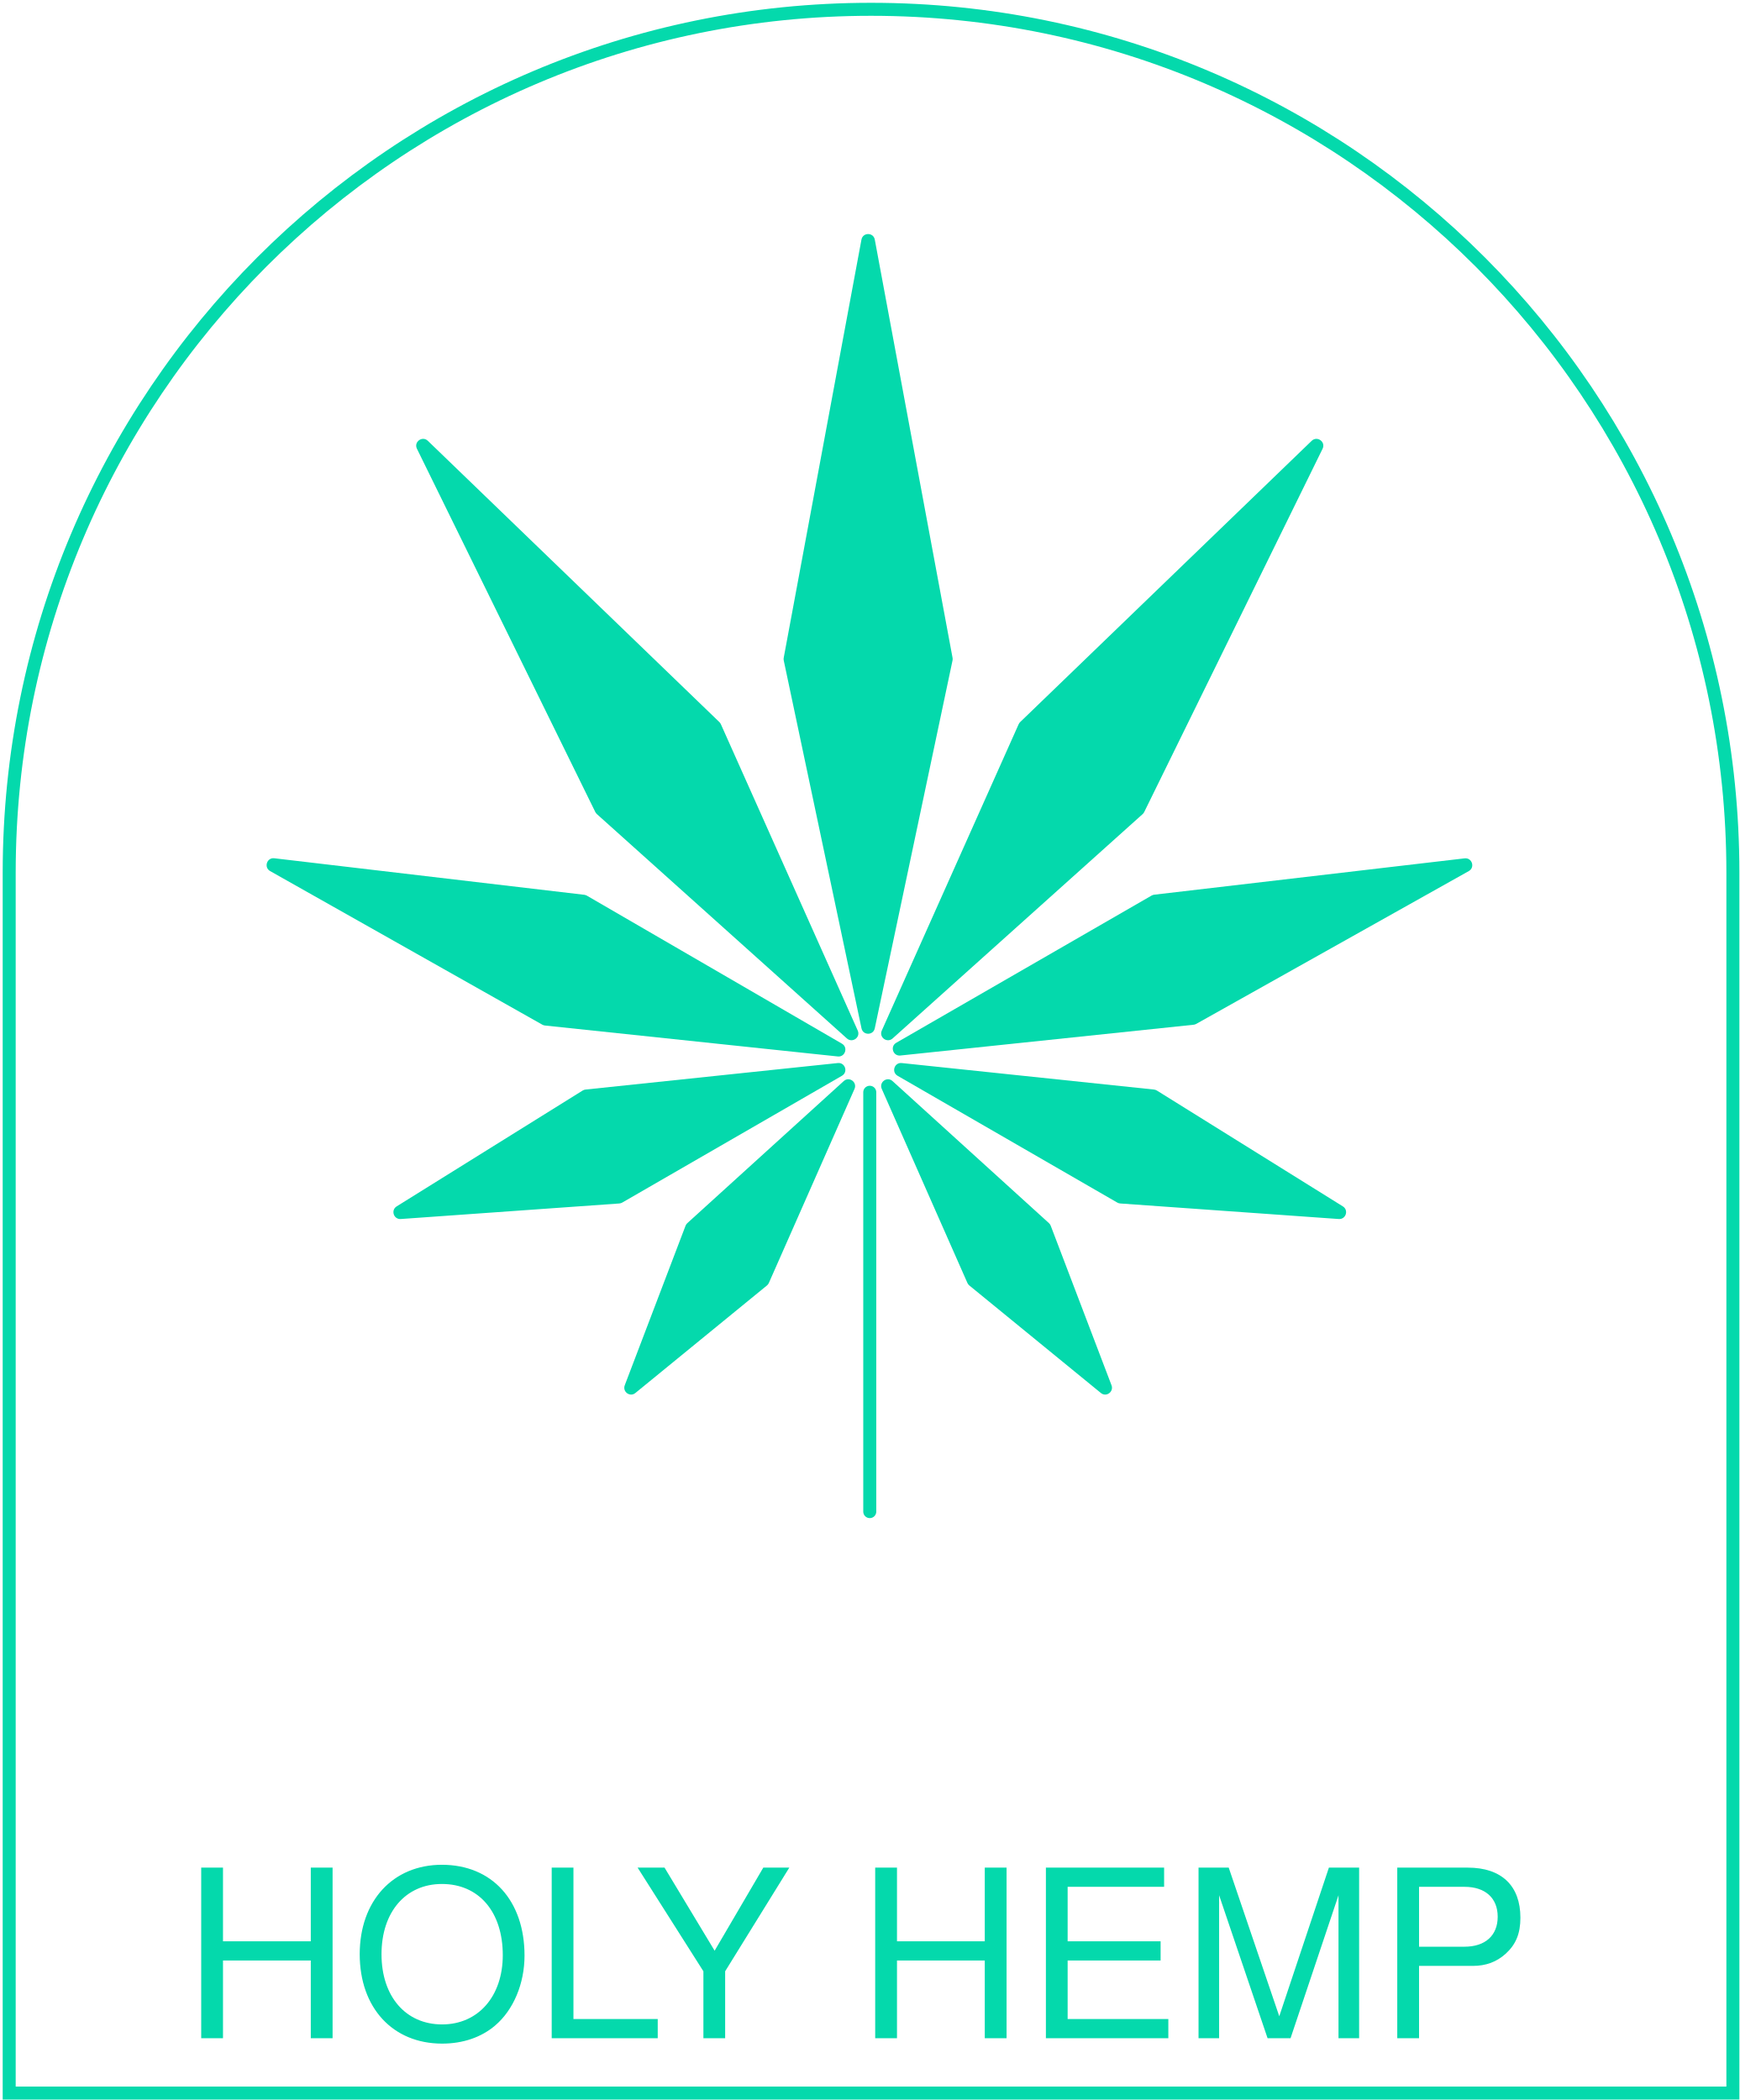
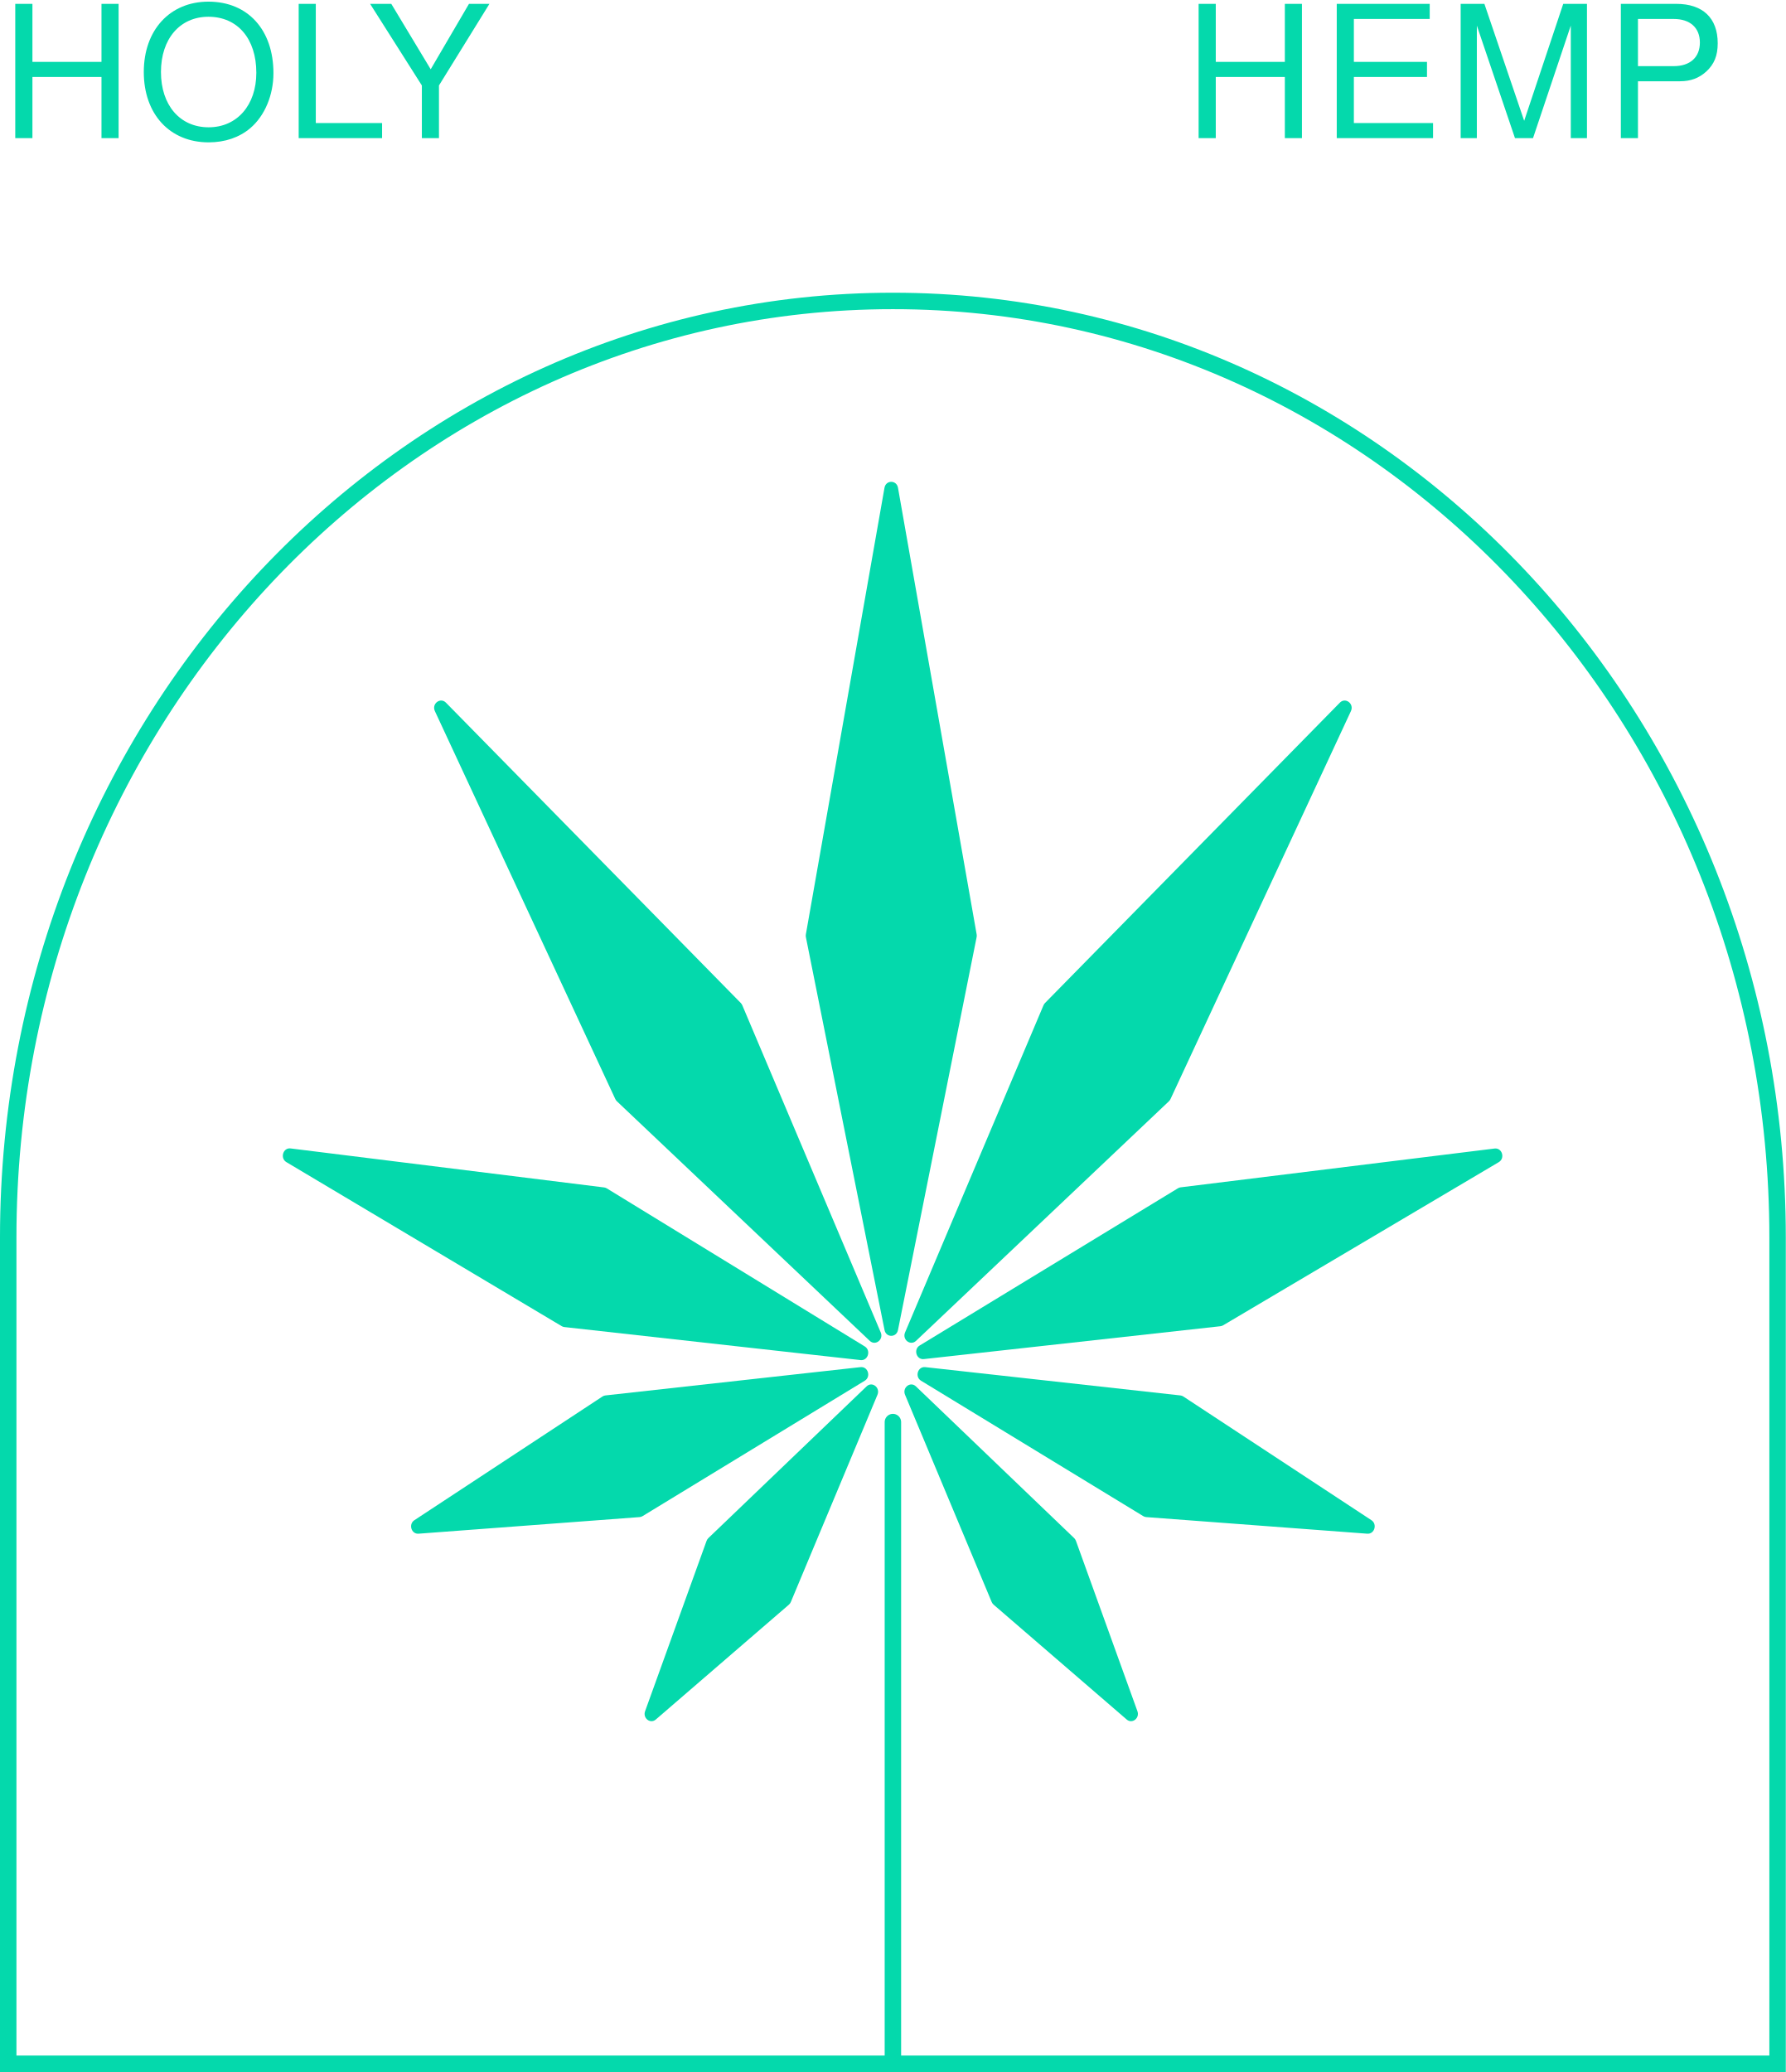
- <svg xmlns="http://www.w3.org/2000/svg" width="535px" height="646px" viewBox="0 0 535 646" version="1.1">
+ <svg xmlns="http://www.w3.org/2000/svg" width="543px" height="630px" viewBox="0 0 543 630" version="1.1">
  <g id="Home-page" stroke="none" stroke-width="1" fill="none" fill-rule="evenodd">
-     <g id="Home-Page" transform="translate(-74, -4733)">
-       <g id="HOLY-HEMP" transform="translate(-1, 4679)">
-         <g id="left_panel" transform="translate(1.413613, 0)">
-           <g id="holy_hemp" transform="translate(74, 54)">
-             <path d="M2.414,643.862 L532.545,643.862 L532.545,268.473 C532.545,121.779 413.87,2.862 267.479,2.862 C121.088,2.862 2.414,121.779 2.414,268.473 L2.414,643.862 Z" id="Fill-1" stroke="#04D9AC" stroke-width="4" />
-             <text id="HOLY-HEMP" font-family="Helvetica" font-size="72" font-weight="200" line-spacing="72" fill="#04D9AC">
-               <tspan x="55.5" y="627">HOLY HEMP</tspan>
+     <g id="Home-Page_1800px" transform="translate(-70, -4215)">
+       <g id="HOLY-HEMP" transform="translate(-1, 4155)">
+         <g id="left_panel" transform="translate(0.413613, 0)">
+           <g id="holy_hemp" transform="translate(70, 47.83333)">
+             <polyline id="stem" stroke="#04D9AC" stroke-width="5" stroke-linecap="round" points="272.086 638.556 272.086 500.23 272.086 444.556" />
+             <g id="leaves" transform="translate(85.64372, 158.6667)" fill="#04D9AC">
+               <path d="M211.897,138.46 L187.986,257.91 C187.516,260.252 184.369,260.252 183.901,257.91 L159.988,138.46 C159.931,138.173 159.928,137.878 159.978,137.591 L183.886,1.809 C184.311,-0.603 187.567,-0.603 187.991,1.809 L211.907,137.591 C211.958,137.879 211.955,138.174 211.897,138.46" id="Fill-3" />
+               <path d="M325.712,69.712 L270.851,187.672 C270.732,187.927 270.569,188.155 270.369,188.345 L201.769,253.335 L193.475,261.192 C191.784,262.795 189.212,260.829 190.138,258.641 L194.683,247.903 L232.234,159.158 C232.344,158.899 232.5,158.664 232.694,158.467 L322.351,67.143 C324.048,65.413 326.75,67.48 325.712,69.712" id="Fill-5" />
+               <path d="M370.667,206.855 L286.847,256.47 C286.596,256.618 286.32,256.711 286.035,256.742 L206.942,265.507 L195.855,266.736 C193.593,266.987 192.612,263.804 194.582,262.605 L204.236,256.728 L273.117,214.798 C273.366,214.647 273.641,214.551 273.925,214.515 L369.391,202.714 C371.677,202.431 372.674,205.667 370.667,206.855" id="Fill-7" />
+               <path d="M330.682,319.827 L263.469,314.778 C263.151,314.754 262.841,314.654 262.565,314.486 L204.659,279.201 L195.002,273.316 C193.032,272.116 194.013,268.929 196.275,269.181 L207.364,270.41 L273.856,277.786 C274.175,277.821 274.48,277.932 274.751,278.11 L331.945,315.722 C333.81,316.949 332.873,319.991 330.682,319.827" id="Fill-10" />
+               <path d="M257.533,376.325 L217.069,341.409 C216.814,341.188 216.61,340.906 216.475,340.586 L194.632,288.338 L190.136,277.587 C189.219,275.394 191.765,273.425 193.439,275.032 L201.649,282.903 L241.552,321.162 C241.796,321.398 241.985,321.69 242.103,322.017 L260.794,373.801 C261.56,375.924 259.192,377.757 257.533,376.325" id="Fill-12" />
+               <path d="M47.174,69.712 L102.033,187.672 C102.153,187.927 102.317,188.155 102.517,188.345 L171.116,253.335 L179.41,261.192 C181.101,262.795 183.673,260.829 182.747,258.641 L178.203,247.903 L140.651,159.158 C140.542,158.899 140.385,158.664 140.192,158.467 L50.535,67.143 C48.836,65.413 46.135,67.48 47.174,69.712" id="Fill-14" />
+               <path d="M2.022,206.847 L85.736,256.722 C85.987,256.87 86.261,256.964 86.546,256.995 L165.539,265.806 L176.613,267.041 C178.872,267.294 179.852,264.094 177.885,262.889 L168.242,256.981 L99.448,214.832 C99.199,214.68 98.925,214.583 98.641,214.547 L3.297,202.684 C1.014,202.4 0.018,205.653 2.022,206.847" id="Fill-16" />
+               <path d="M42.204,319.827 L109.416,314.778 C109.735,314.754 110.043,314.654 110.32,314.486 L168.226,279.201 L177.884,273.316 C179.853,272.116 178.872,268.929 176.61,269.181 L165.52,270.41 L99.029,277.786 C98.711,277.821 98.406,277.932 98.135,278.11 L40.94,315.722 C39.075,316.949 40.013,319.991 42.204,319.827" id="Fill-18" />
+               <path d="M114.353,376.325 L154.816,341.409 C155.072,341.188 155.275,340.906 155.409,340.586 L177.254,288.338 L181.749,277.587 C182.665,275.394 180.12,273.425 178.447,275.032 L170.236,282.903 L130.334,321.162 C130.089,321.398 129.899,321.69 129.782,322.017 L111.091,373.801 C110.325,375.924 112.693,377.757 114.353,376.325" id="Fill-20" />
+             </g>
+             <path d="M3.086,639.667 L541.086,639.667 L541.086,388.431 C541.086,231.129 420.619,103.667 272.086,103.667 C123.554,103.667 3.086,231.129 3.086,388.431 L3.086,639.667 Z" id="arch" stroke="#04D9AC" stroke-width="5" />
+             <text id="HOLY" font-family="Helvetica" font-size="56" font-weight="normal" letter-spacing="1.167" fill="#04D9AC">
+               <tspan x="0.586" y="54.167">HOLY</tspan>
            </text>
-             <polyline id="Stroke-1" stroke="#04D9AC" stroke-width="4" stroke-linecap="round" points="267.086 465 267.086 373.02 267.086 336" />
-             <g id="leaves" transform="translate(80.64372, 72)" fill="#04D9AC">
-               <path d="M211.897,131.173 L187.986,244.335 C187.516,246.555 184.369,246.555 183.901,244.335 L159.988,131.173 C159.931,130.901 159.928,130.621 159.978,130.349 L183.886,1.714 C184.311,-0.571 187.567,-0.571 187.991,1.714 L211.907,130.349 C211.958,130.622 211.955,130.902 211.897,131.173" id="Fill-3" />
-               <path d="M325.712,66.043 L270.851,177.794 C270.732,178.036 270.569,178.252 270.369,178.432 L201.769,240.001 L193.475,247.445 C191.784,248.964 189.212,247.102 190.138,245.028 L194.683,234.856 L232.234,150.781 C232.344,150.536 232.5,150.313 232.694,150.126 L322.351,63.609 C324.048,61.971 326.75,63.929 325.712,66.043" id="Fill-5" />
-               <path d="M370.667,195.968 L286.847,242.972 C286.596,243.112 286.32,243.2 286.035,243.229 L206.942,251.533 L195.855,252.697 C193.593,252.935 192.612,249.919 194.582,248.784 L204.236,243.216 L273.117,203.493 C273.366,203.35 273.641,203.259 273.925,203.225 L369.391,192.045 C371.677,191.777 372.674,194.843 370.667,195.968" id="Fill-7" />
-               <path d="M330.682,302.994 L263.469,298.211 C263.151,298.188 262.841,298.093 262.565,297.934 L204.659,264.507 L195.002,258.931 C193.032,257.794 194.013,254.774 196.275,255.013 L207.364,256.178 L273.856,263.166 C274.175,263.199 274.48,263.304 274.751,263.472 L331.945,299.105 C333.81,300.268 332.873,303.15 330.682,302.994" id="Fill-10" />
-               <path d="M257.533,356.518 L217.069,323.44 C216.814,323.231 216.61,322.963 216.475,322.66 L194.632,273.162 L190.136,262.978 C189.219,260.899 191.765,259.034 193.439,260.556 L201.649,268.014 L241.552,304.259 C241.796,304.482 241.985,304.759 242.103,305.069 L260.794,354.128 C261.56,356.138 259.192,357.875 257.533,356.518" id="Fill-12" />
-               <path d="M47.174,66.043 L102.033,177.794 C102.153,178.036 102.317,178.252 102.517,178.432 L171.116,240.001 L179.41,247.445 C181.101,248.964 183.673,247.102 182.747,245.028 L178.203,234.856 L140.651,150.781 C140.542,150.536 140.385,150.313 140.192,150.126 L50.535,63.609 C48.836,61.971 46.135,63.929 47.174,66.043" id="Fill-14" />
-               <path d="M2.022,195.96 L85.736,243.21 C85.987,243.351 86.261,243.44 86.546,243.469 L165.539,251.816 L176.613,252.987 C178.872,253.226 179.852,250.194 177.885,249.053 L168.242,243.456 L99.448,203.525 C99.199,203.381 98.925,203.289 98.641,203.255 L3.297,192.017 C1.014,191.747 0.018,194.829 2.022,195.96" id="Fill-16" />
-               <path d="M42.204,302.994 L109.416,298.211 C109.735,298.188 110.043,298.093 110.32,297.934 L168.226,264.507 L177.884,258.931 C179.853,257.794 178.872,254.774 176.61,255.013 L165.52,256.178 L99.029,263.166 C98.711,263.199 98.406,263.304 98.135,263.472 L40.94,299.105 C39.075,300.268 40.013,303.15 42.204,302.994" id="Fill-18" />
-               <path d="M114.353,356.518 L154.816,323.44 C155.072,323.231 155.275,322.963 155.409,322.66 L177.254,273.162 L181.749,262.978 C182.665,260.899 180.12,259.034 178.447,260.556 L170.236,268.014 L130.334,304.259 C130.089,304.482 129.899,304.759 129.782,305.069 L111.091,354.128 C110.325,356.138 112.693,357.875 114.353,356.518" id="Fill-20" />
-             </g>
+             <text id="HEMP" font-family="Helvetica" font-size="56" font-weight="normal" letter-spacing="1.167" fill="#04D9AC">
+               <tspan x="360.401" y="54.167"> HEMP</tspan>
+             </text>
          </g>
        </g>
      </g>
    </g>
  </g>
</svg>
